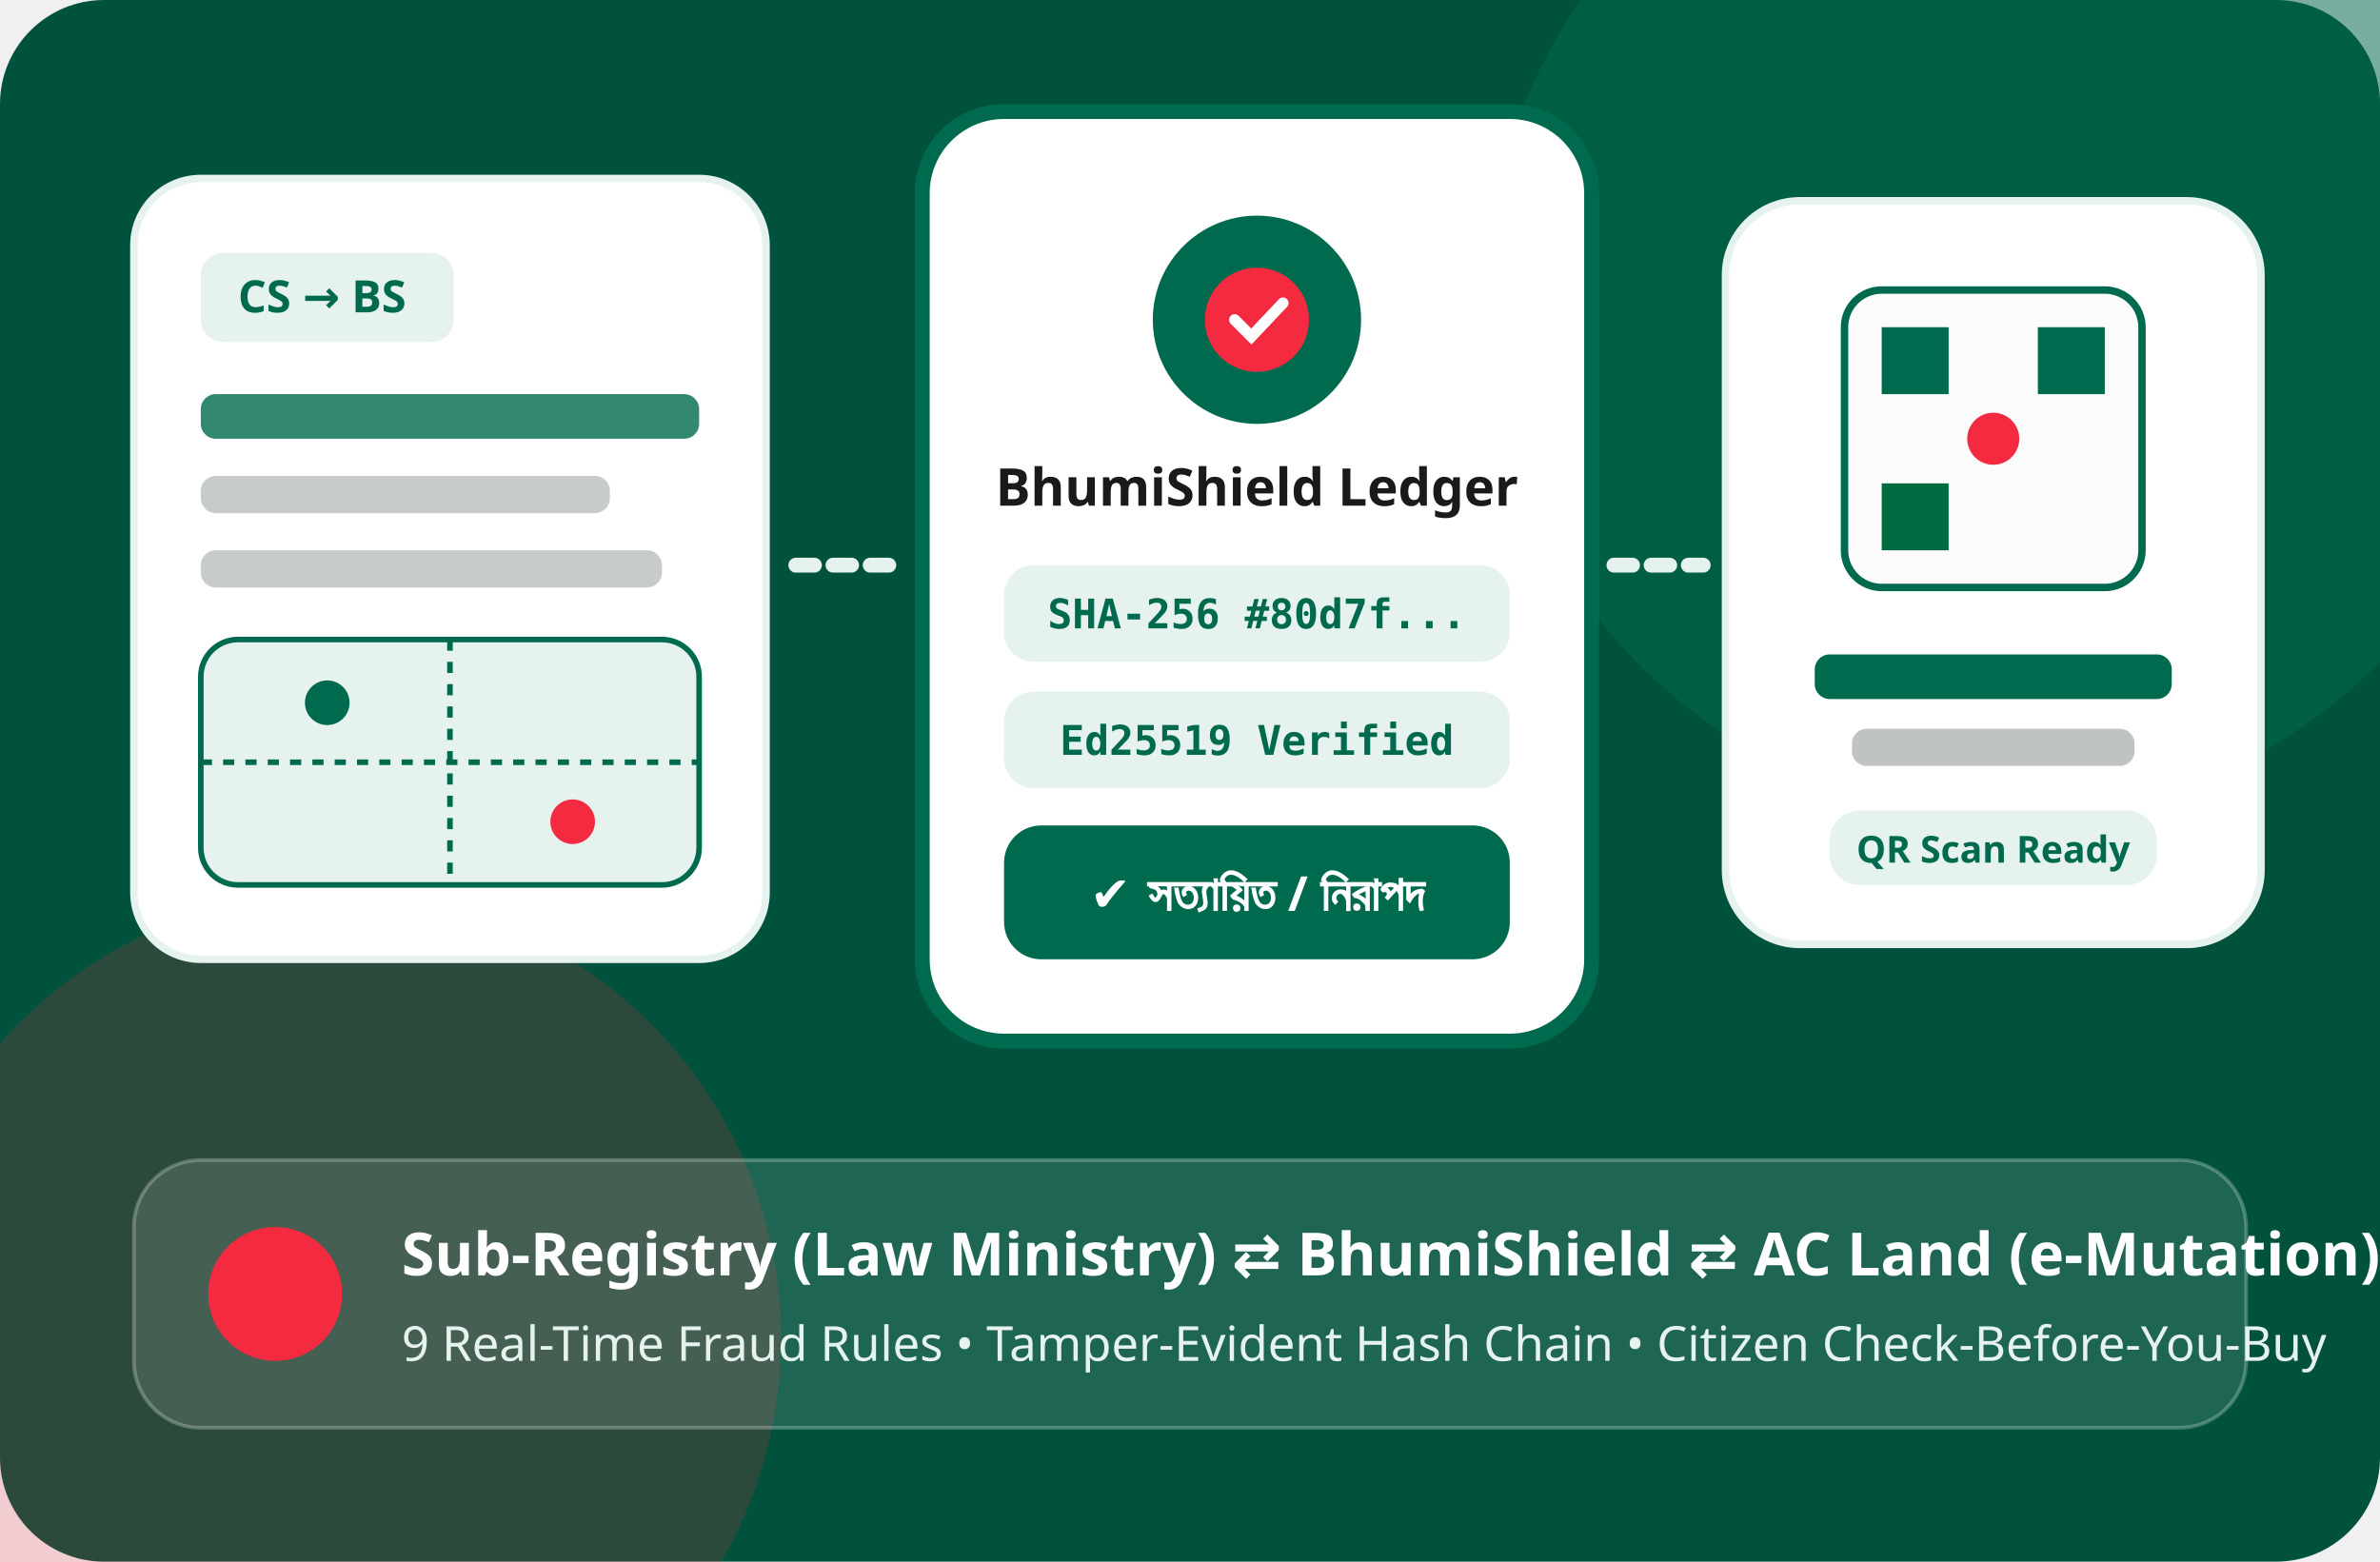
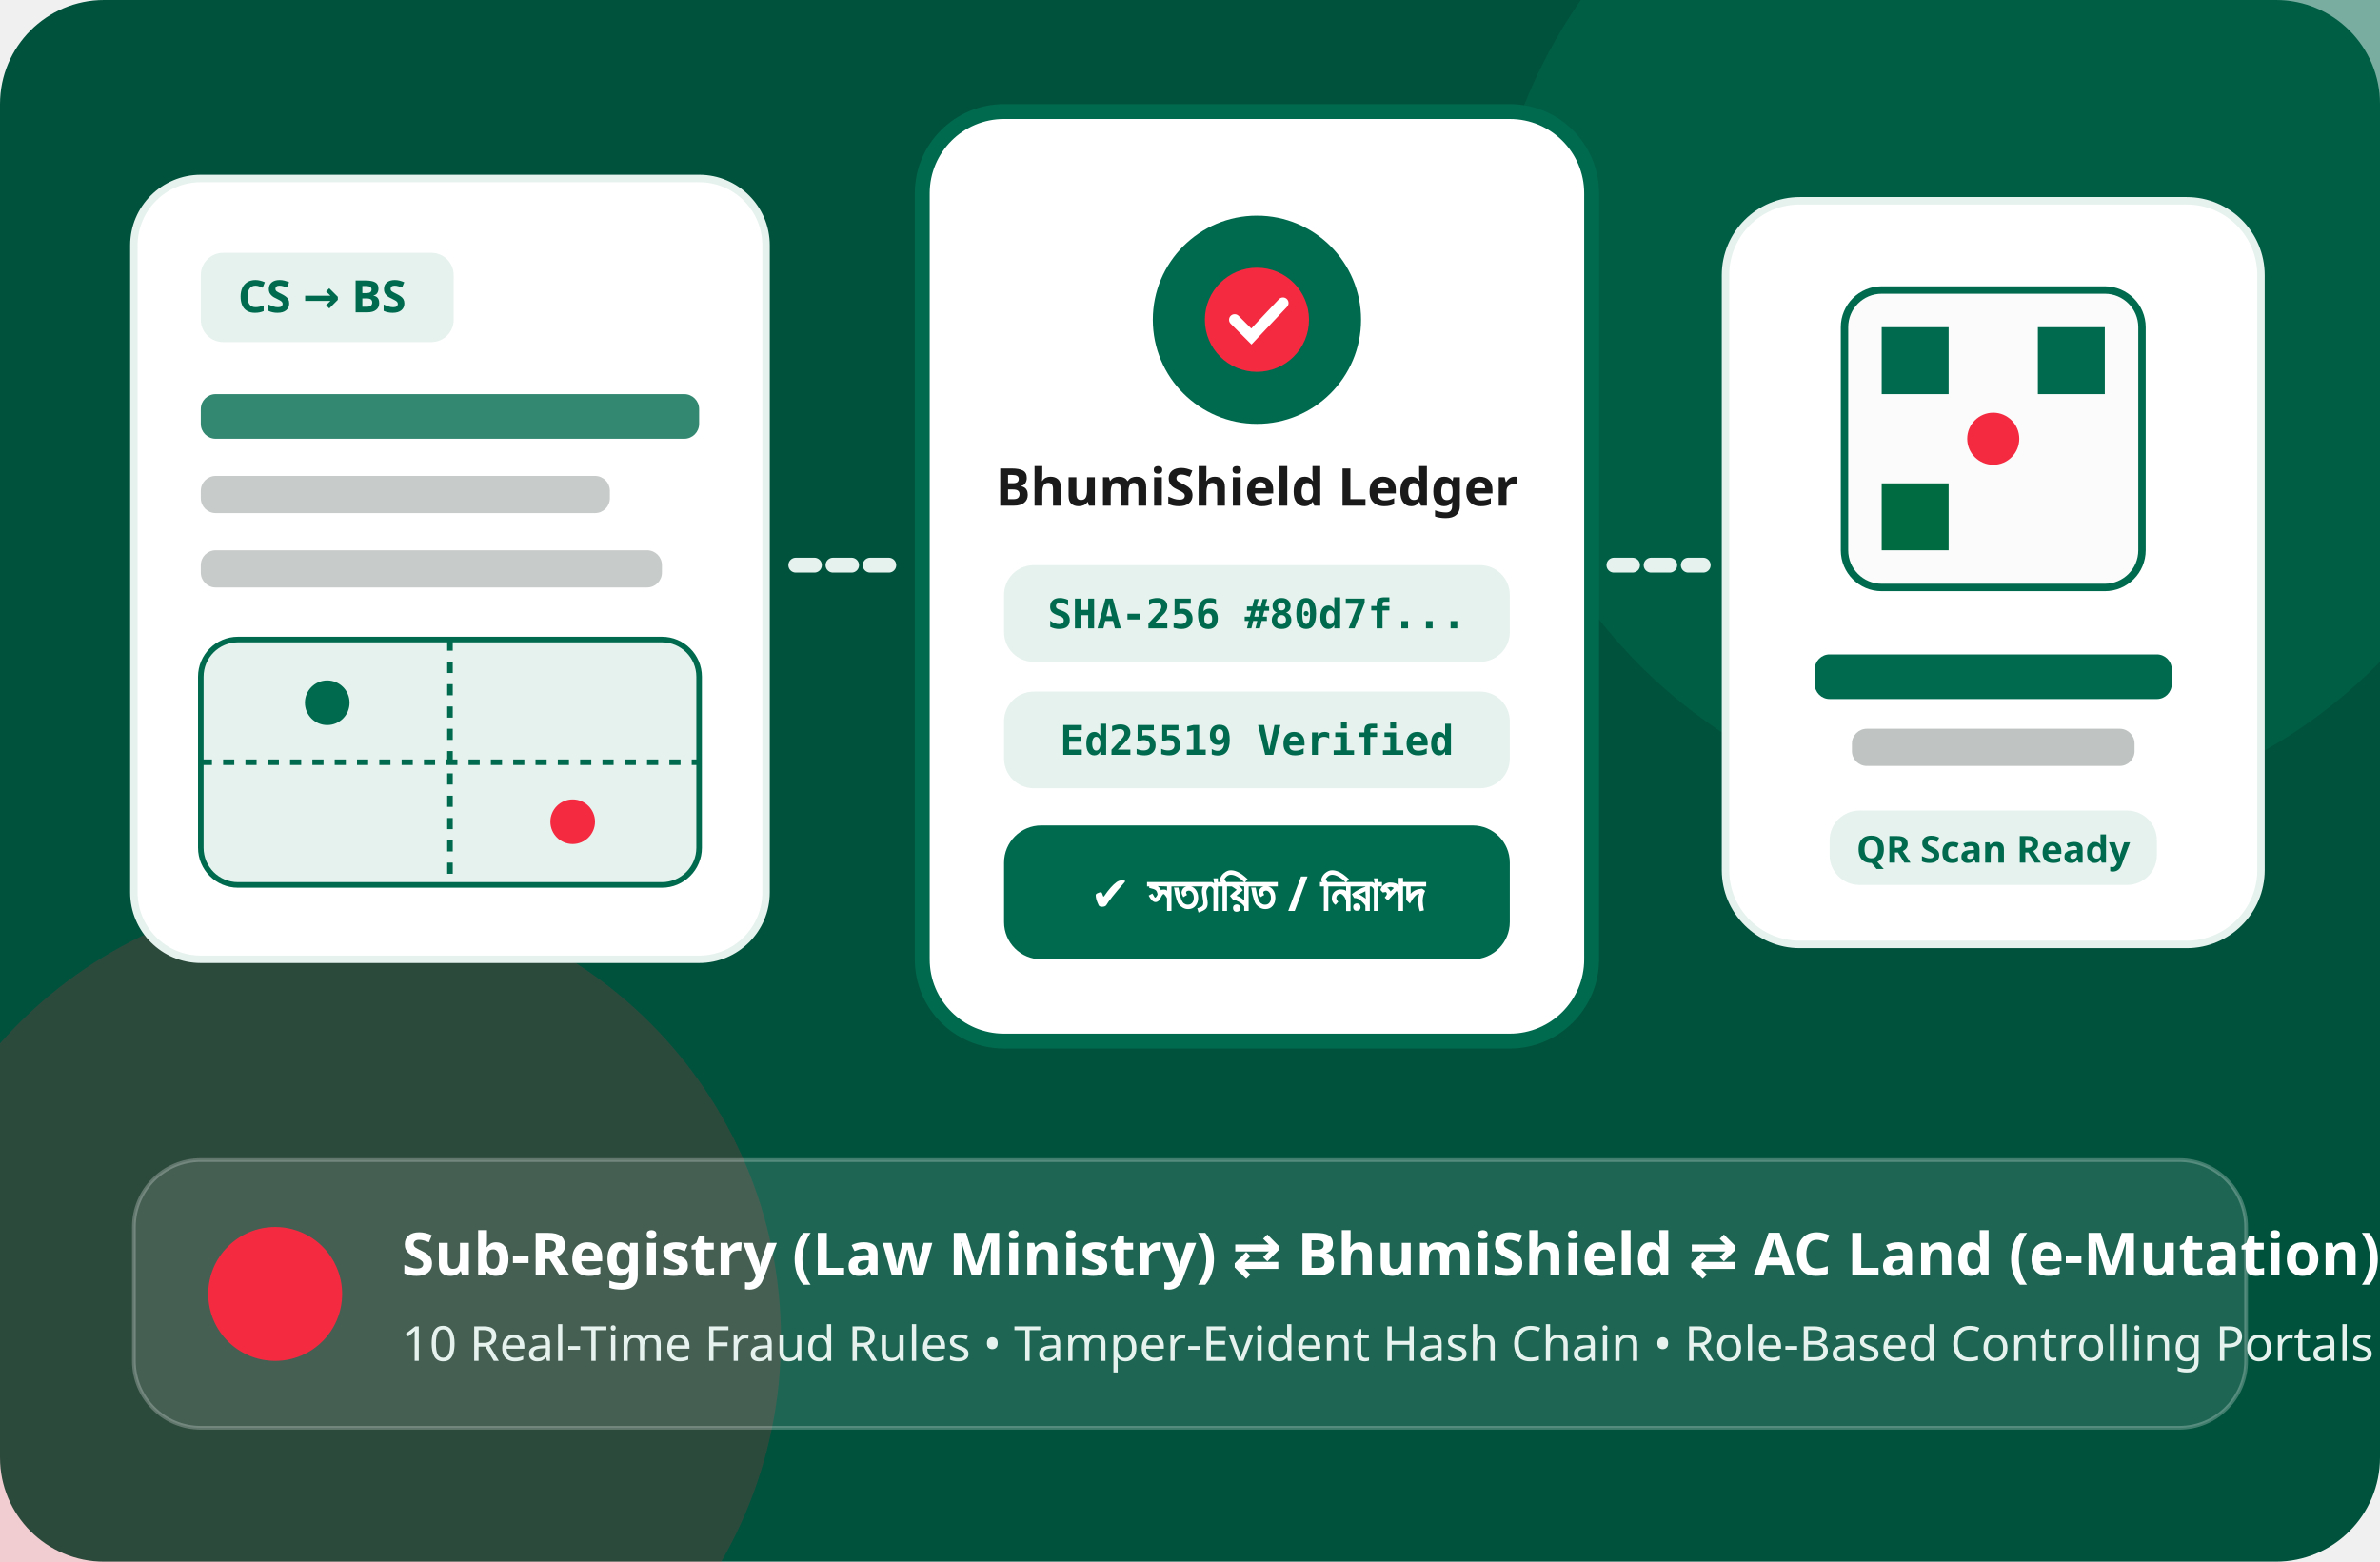
<svg xmlns="http://www.w3.org/2000/svg" viewBox="0 0 640 420" fill="none">
  <rect width="640" height="420" rx="28" fill="#00523C" />
  <circle cx="540" cy="80" r="140" fill="#006A4E" fill-opacity="0.5" />
  <circle cx="90" cy="360" r="120" fill="#F42A41" fill-opacity="0.18" />
  <g transform="translate(36, 48)">
    <rect width="170" height="210" rx="18" fill="#FFFFFF" stroke="#E6F2EE" stroke-width="2" />
    <rect x="18" y="20" width="68" height="24" rx="6" fill="#E6F2EE" />
    <text x="28" y="36" fill="#006A4E" font-family="sans-serif" font-size="12" font-weight="bold">CS → BS</text>
    <rect x="18" y="58" width="134" height="12" rx="4" fill="#006A4E" fill-opacity="0.8" />
    <rect x="18" y="80" width="110" height="10" rx="4" fill="#5F6B66" fill-opacity="0.35" />
    <rect x="18" y="100" width="124" height="10" rx="4" fill="#5F6B66" fill-opacity="0.35" />
    <rect x="18" y="124" width="134" height="66" rx="10" fill="#E6F2EE" stroke="#006A4E" stroke-width="1.5" />
    <line x1="85" y1="124" x2="85" y2="190" stroke="#006A4E" stroke-width="1.5" stroke-dasharray="3 3" />
    <line x1="18" y1="157" x2="152" y2="157" stroke="#006A4E" stroke-width="1.5" stroke-dasharray="3 3" />
    <circle cx="52" cy="141" r="6" fill="#006A4E" />
    <circle cx="118" cy="173" r="6" fill="#F42A41" />
  </g>
  <path d="M214 152H242" stroke="#E6F2EE" stroke-width="4" stroke-linecap="round" stroke-dasharray="5 5" />
  <g transform="translate(248, 30)">
    <rect width="180" height="250" rx="22" fill="#FFFFFF" stroke="#006A4E" stroke-width="4" />
    <circle cx="90" cy="56" r="28" fill="#006A4E" />
    <circle cx="90" cy="56" r="14" fill="#F42A41" />
    <path d="M84 56L88.5 60.5L97 51.5" stroke="#FFFFFF" stroke-width="3" stroke-linecap="round" />
    <text x="90" y="106" text-anchor="middle" fill="#1A1A1A" font-family="sans-serif" font-size="14" font-weight="bold">BhumiShield Ledger</text>
    <rect x="22" y="122" width="136" height="26" rx="8" fill="#E6F2EE" />
    <text x="90" y="139" text-anchor="middle" fill="#006A4E" font-family="monospace" font-size="11" font-weight="bold">SHA-256 #80d7f...</text>
    <rect x="22" y="156" width="136" height="26" rx="8" fill="#E6F2EE" />
    <text x="90" y="173" text-anchor="middle" fill="#006A4E" font-family="monospace" font-size="11" font-weight="bold">Ed25519 Verified</text>
    <rect x="22" y="192" width="136" height="36" rx="10" fill="#006A4E" />
    <text x="90" y="215" text-anchor="middle" fill="#FFFFFF" font-family="sans-serif" font-size="13" font-weight="bold">✔ সত্যায়িত / নিরাপদ</text>
  </g>
  <path d="M434 152H458" stroke="#E6F2EE" stroke-width="4" stroke-linecap="round" stroke-dasharray="5 5" />
  <g transform="translate(464, 54)">
    <rect width="144" height="200" rx="20" fill="#FFFFFF" stroke="#E6F2EE" stroke-width="2" />
    <rect x="32" y="24" width="80" height="80" rx="10" fill="#FAFBFA" stroke="#006A4E" stroke-width="2" />
    <rect x="42" y="34" width="18" height="18" fill="#006A4E" />
    <rect x="84" y="34" width="18" height="18" fill="#006A4E" />
    <rect x="42" y="76" width="18" height="18" fill="#006A41" />
    <circle cx="72" cy="64" r="7" fill="#F42A41" />
    <rect x="24" y="122" width="96" height="12" rx="4" fill="#006A4E" />
    <rect x="34" y="142" width="76" height="10" rx="4" fill="#5F6B66" fill-opacity="0.4" />
    <rect x="28" y="164" width="88" height="20" rx="8" fill="#E6F2EE" />
    <text x="72" y="178" text-anchor="middle" fill="#006A4E" font-family="sans-serif" font-size="10" font-weight="bold">QR Scan Ready</text>
  </g>
  <rect x="36" y="312" width="568" height="72" rx="18" fill="#FFFFFF" fill-opacity="0.12" stroke="#FFFFFF" stroke-opacity="0.25" />
  <circle cx="74" cy="348" r="18" fill="#F42A41" />
  <text x="108" y="343" fill="#FFFFFF" font-family="sans-serif" font-size="16" font-weight="bold">Sub-Registry (Law Ministry)  ⇄  BhumiShield  ⇄  AC Land (e-Mutation)</text>
-   <text x="108" y="366" fill="#E6F2EE" font-family="sans-serif" font-size="13">9 Real-Time Fraud Rules • Tamper-Evident Hash Chain • Citizen Check-Before-You-Buy</text>
+   <text x="108" y="366" fill="#E6F2EE" font-family="sans-serif" font-size="13">10 Real-Time Fraud Rules • Tamper-Evident Hash Chain • Role-Based Controlling Portals</text>
</svg>
